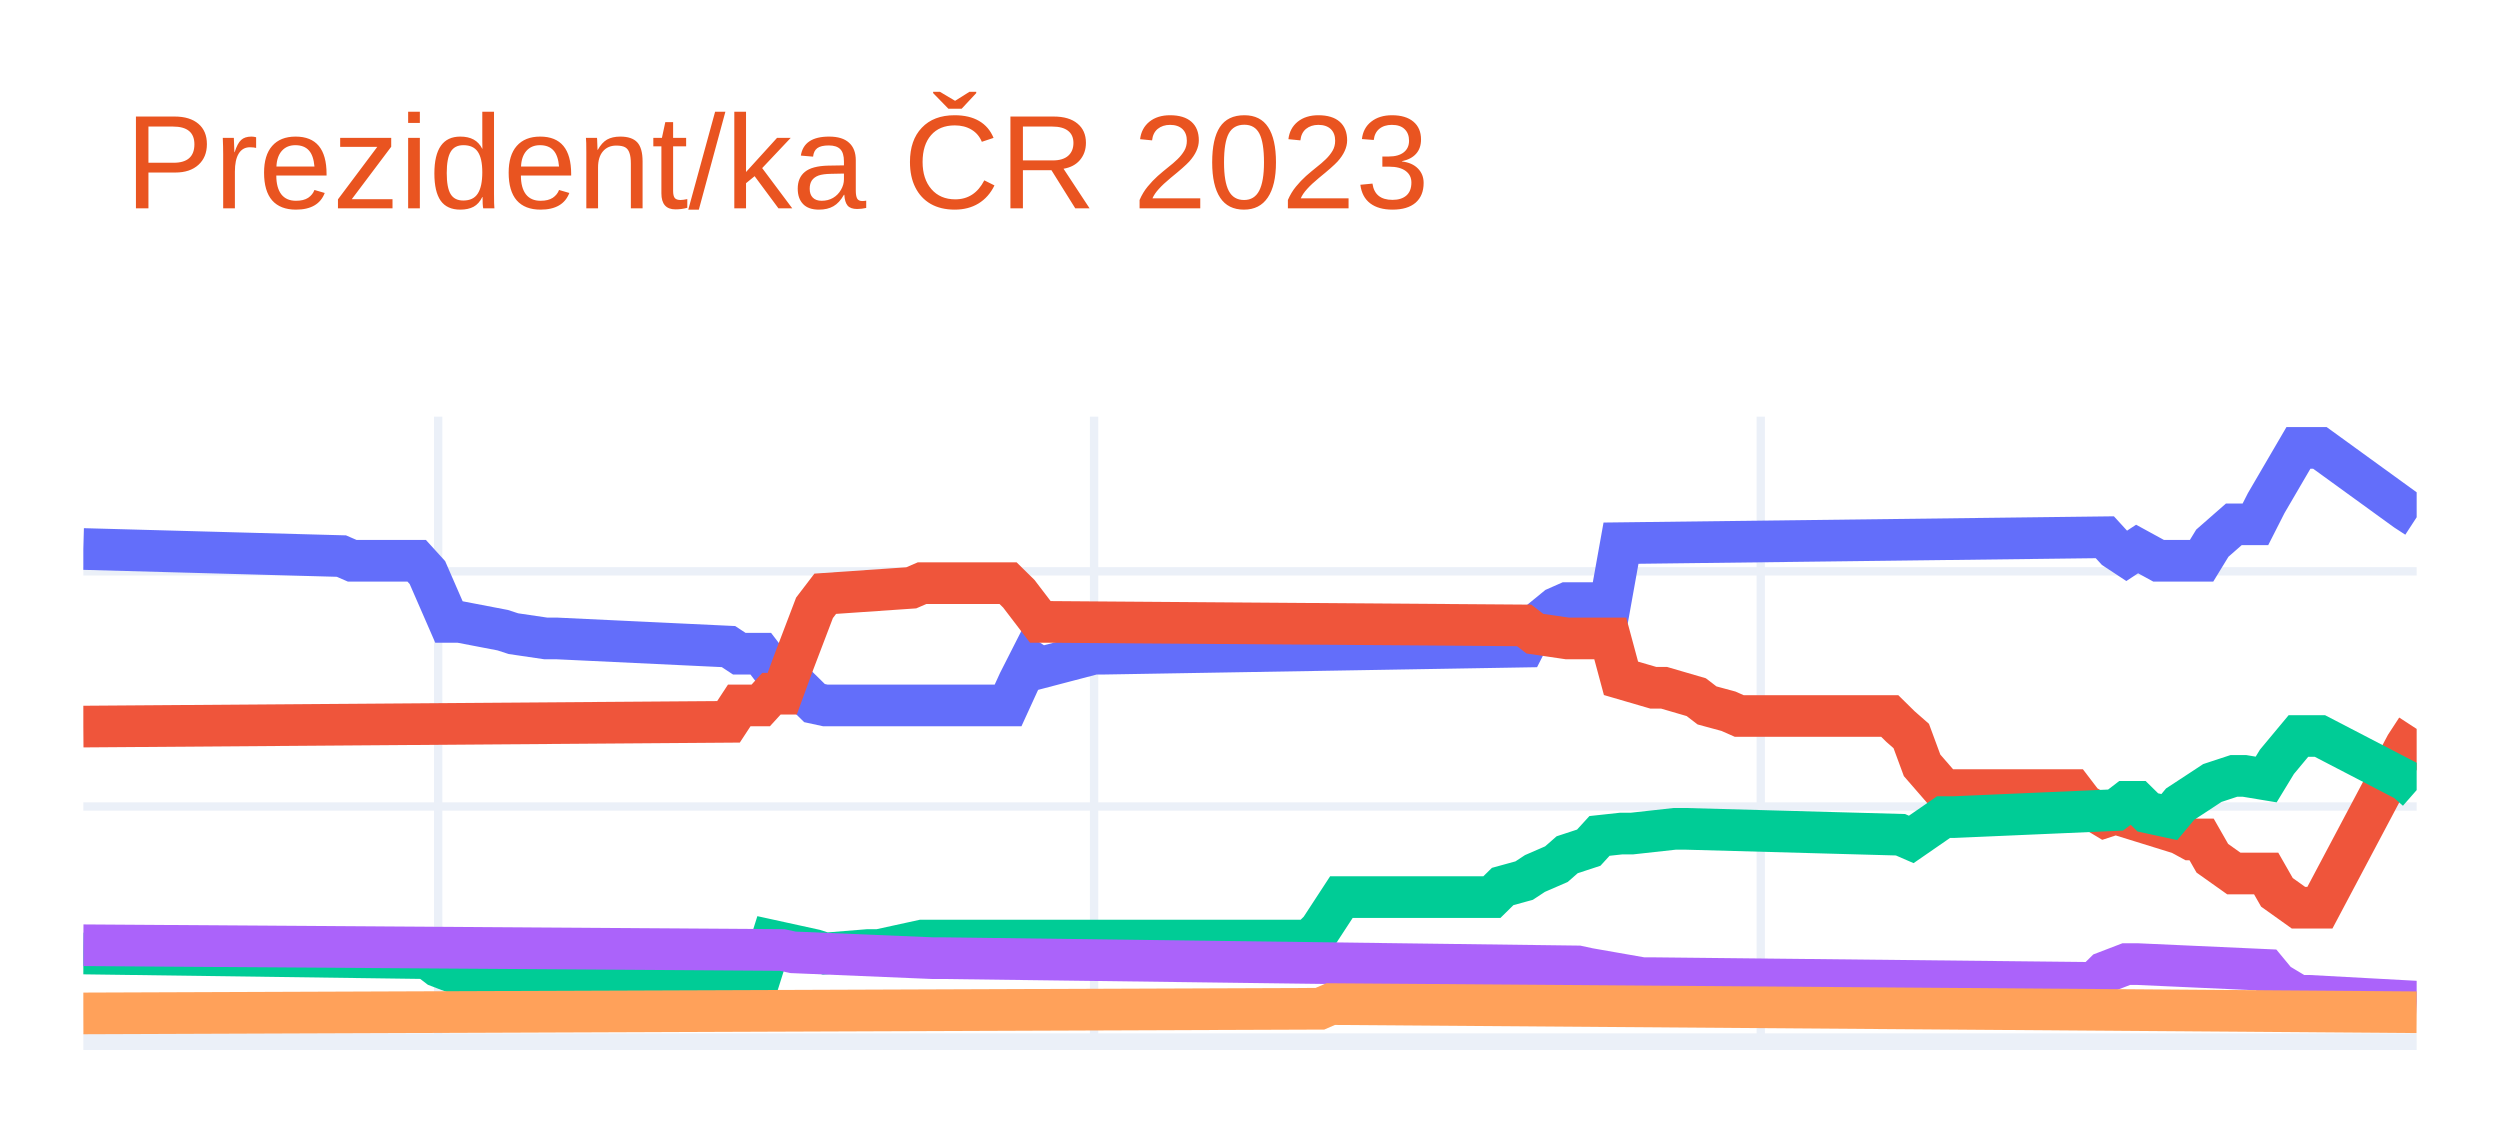
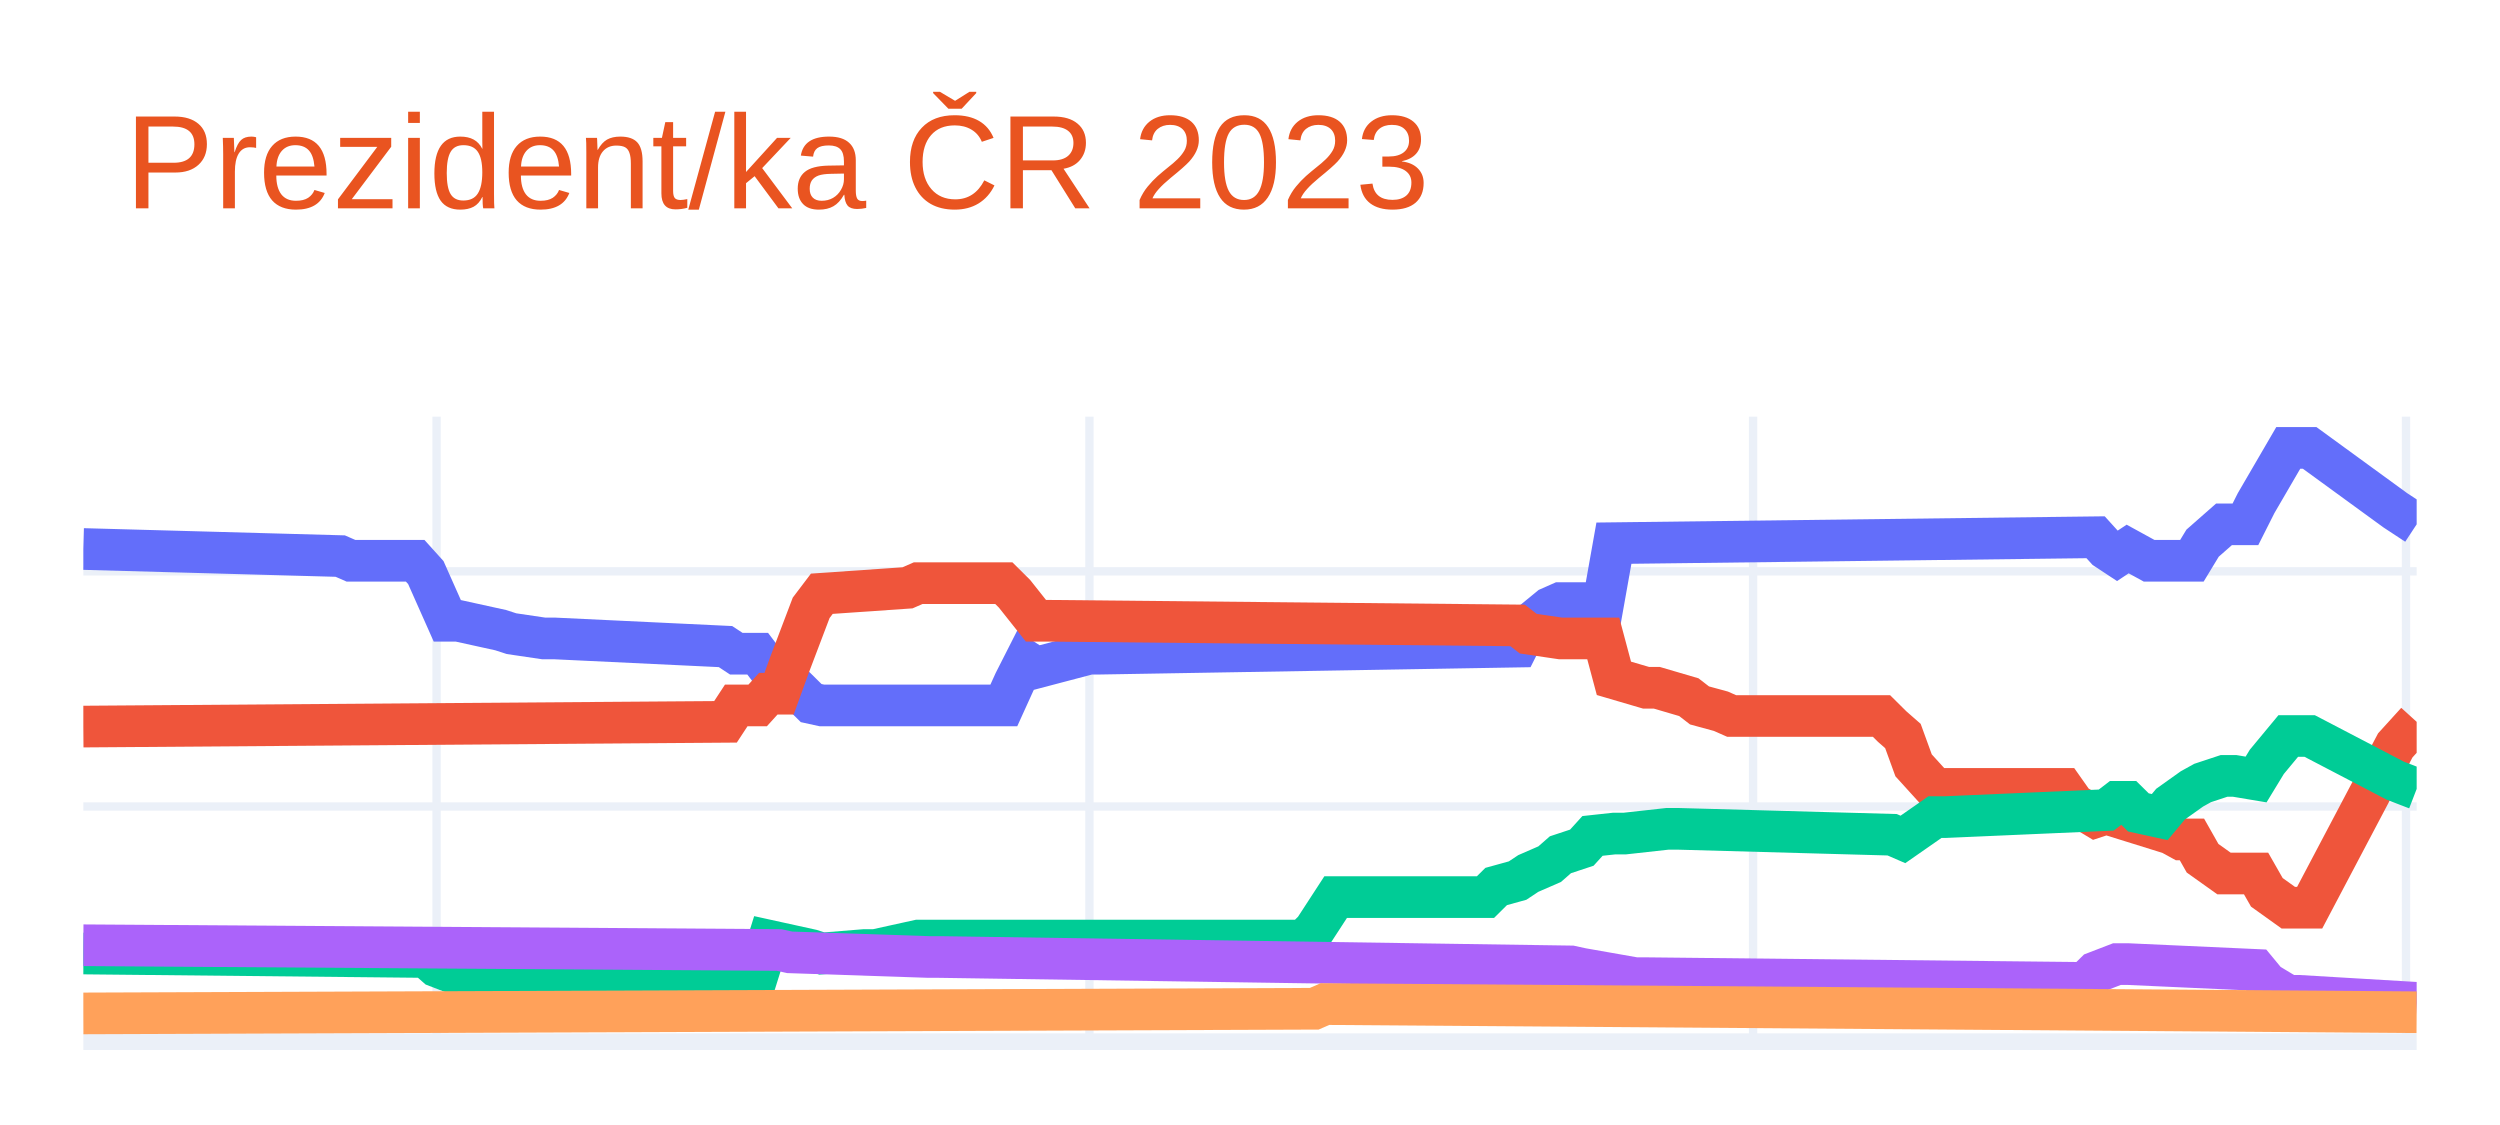
<svg xmlns="http://www.w3.org/2000/svg" class="main-svg" width="300" height="135" style="" viewBox="0 0 300 135">
  <rect x="0" y="0" width="300" height="135" style="fill: rgb(255, 255, 255); fill-opacity: 1;" />
-   <defs id="defs-31cdca">
+   <defs id="defs-6aea79">
    <g class="clips">
-       <clipPath id="clip31cdcaxyplot" class="plotclip">
+       <clipPath id="clip6aea79xyplot" class="plotclip">
        <rect width="280" height="75" />
      </clipPath>
-       <clipPath class="axesclip" id="clip31cdcax">
+       <clipPath class="axesclip" id="clip6aea79x">
        <rect x="10" y="0" width="280" height="135" />
      </clipPath>
-       <clipPath class="axesclip" id="clip31cdcay">
+       <clipPath class="axesclip" id="clip6aea79y">
        <rect x="0" y="50" width="300" height="75" />
      </clipPath>
-       <clipPath class="axesclip" id="clip31cdcaxy">
+       <clipPath class="axesclip" id="clip6aea79xy">
        <rect x="10" y="50" width="280" height="75" />
      </clipPath>
    </g>
    <g class="gradients" />
    <g class="patterns" />
  </defs>
  <g class="bglayer" />
  <g class="layer-below">
    <g class="imagelayer" />
    <g class="shapelayer" />
  </g>
  <g class="cartesianlayer">
    <g class="subplot xy">
      <g class="layer-subplot">
        <g class="shapelayer" />
        <g class="imagelayer" />
      </g>
      <g class="minor-gridlayer">
        <g class="x" />
        <g class="y" />
      </g>
      <g class="gridlayer">
        <g class="x">
-           <path class="xgrid crisp" transform="translate(52.58,0)" d="M0,50v75" style="stroke: rgb(235, 240, 248); stroke-opacity: 1; stroke-width: 1px;" />
-           <path class="xgrid crisp" transform="translate(131.29,0)" d="M0,50v75" style="stroke: rgb(235, 240, 248); stroke-opacity: 1; stroke-width: 1px;" />
-           <path class="xgrid crisp" transform="translate(211.29,0)" d="M0,50v75" style="stroke: rgb(235, 240, 248); stroke-opacity: 1; stroke-width: 1px;" />
+           <path class="xgrid crisp" transform="translate(52.39,0)" d="M0,50v75" style="stroke: rgb(235, 240, 248); stroke-opacity: 1; stroke-width: 1px;" />
+           <path class="xgrid crisp" transform="translate(130.73,0)" d="M0,50v75" style="stroke: rgb(235, 240, 248); stroke-opacity: 1; stroke-width: 1px;" />
+           <path class="xgrid crisp" transform="translate(210.37,0)" d="M0,50v75" style="stroke: rgb(235, 240, 248); stroke-opacity: 1; stroke-width: 1px;" />
+           <path class="xgrid crisp" transform="translate(288.72,0)" d="M0,50v75" style="stroke: rgb(235, 240, 248); stroke-opacity: 1; stroke-width: 1px;" />
        </g>
        <g class="y">
          <path class="ygrid crisp" transform="translate(0,96.78)" d="M10,0h280" style="stroke: rgb(235, 240, 248); stroke-opacity: 1; stroke-width: 1px;" />
          <path class="ygrid crisp" transform="translate(0,68.56)" d="M10,0h280" style="stroke: rgb(235, 240, 248); stroke-opacity: 1; stroke-width: 1px;" />
        </g>
      </g>
      <g class="zerolinelayer">
        <path class="yzl zl crisp" transform="translate(0,125)" d="M10,0h280" style="stroke: rgb(235, 240, 248); stroke-opacity: 1; stroke-width: 2px;" />
      </g>
      <path class="xlines-below" />
      <path class="ylines-below" />
      <g class="overlines-below" />
      <g class="xaxislayer-below" />
      <g class="yaxislayer-below" />
      <g class="overaxes-below" />
-       <g class="plot" transform="translate(10,50)" clip-path="url(#clip31cdcaxyplot)">
+       <g class="plot" transform="translate(10,50)" clip-path="url(#clip6aea79xyplot)">
        <g class="scatterlayer mlayer">
-           <g class="trace scatter trace67f495" style="stroke-miterlimit: 2; opacity: 1;">
+           <g class="trace scatter tracefecb55" style="stroke-miterlimit: 2; opacity: 1;">
            <g class="fills" />
            <g class="errorbars" />
            <g class="lines">
-               <path class="js-line" d="M0,15.88L30.97,16.73L32.26,17.29L40,17.29L41.29,18.71L43.87,24.63L45.16,24.63L50.32,25.62L51.61,26.04L55.48,26.61L56.77,26.61L77.42,27.59L78.71,28.44L81.29,28.44L82.58,30.13L83.87,30.13L85.16,31.83L87.74,34.37L89.03,34.65L110.97,34.65L112.26,31.83L113.55,29.29L114.84,30.13L121.29,28.44L122.58,28.44L172.9,27.59L174.19,25.05L176.77,22.94L178.06,22.37L183.23,22.37L184.52,15.18L242.58,14.47L243.87,15.88L245.16,16.73L246.45,15.88L249.03,17.29L250.32,17.29L254.19,17.29L255.48,15.18L258.06,12.92L259.35,12.92L260.65,12.92L261.94,10.38L265.81,3.75L267.1,3.75L268.39,3.75L278.71,11.23L280,12.07" style="vector-effect: non-scaling-stroke; fill: none; stroke: rgb(99, 110, 250); stroke-opacity: 1; stroke-width: 5px; opacity: 1;" />
+               <path class="js-line" d="M0,15.88L30.83,16.73L32.11,17.29L39.82,17.29L41.1,18.71L43.67,24.49L44.95,24.49L50.09,25.62L51.38,26.04L55.23,26.61L56.51,26.61L77.06,27.59L78.35,28.44L80.92,28.44L82.2,30.13L83.49,30.13L84.77,31.83L87.34,34.37L88.62,34.65L110.46,34.65L111.74,31.83L113.03,29.29L114.31,30.13L120.73,28.44L122.02,28.44L172.11,27.59L173.39,25.05L175.96,22.94L177.25,22.37L182.39,22.37L183.67,15.18L241.47,14.47L242.75,15.88L244.04,16.73L245.32,15.88L247.89,17.29L249.17,17.29L253.03,17.29L254.31,15.18L256.88,12.92L258.17,12.92L259.45,12.92L260.73,10.38L264.59,3.75L265.87,3.75L267.16,3.75L277.43,11.23L280,12.92" style="vector-effect: non-scaling-stroke; fill: none; stroke: rgb(99, 110, 250); stroke-opacity: 1; stroke-width: 5px; opacity: 1;" />
            </g>
            <g class="points" />
            <g class="text" />
          </g>
-           <g class="trace scatter trace176ca0" style="stroke-miterlimit: 2; opacity: 1;">
+           <g class="trace scatter trace27837d" style="stroke-miterlimit: 2; opacity: 1;">
            <g class="fills" />
            <g class="errorbars" />
            <g class="lines">
-               <path class="js-line" d="M0,37.19L77.42,36.62L78.71,34.65L81.29,34.65L82.58,33.24L83.87,33.24L85.16,29.71L87.74,22.94L89.03,21.25L99.35,20.54L100.65,19.98L110.97,19.98L112.26,21.25L114.84,24.63L116.13,24.63L172.9,25.05L174.19,26.04L178.06,26.61L179.35,26.61L183.23,26.61L184.52,31.4L188.39,32.53L189.68,32.53L193.55,33.66L194.84,34.65L197.42,35.35L198.71,35.92L216.77,35.92L218.06,37.19L219.35,38.32L220.65,41.84L223.23,44.81L224.52,44.81L238.71,44.81L240,46.5L242.58,48.05L243.87,47.63L251.61,50.03L252.9,50.73L254.19,50.73L255.48,52.99L258.06,54.82L259.35,54.82L261.94,54.82L263.23,57.08L265.81,58.92L267.1,58.92L268.39,58.92L278.71,39.45L280,37.47" style="vector-effect: non-scaling-stroke; fill: none; stroke: rgb(239, 85, 59); stroke-opacity: 1; stroke-width: 5px; opacity: 1;" />
+               <path class="js-line" d="M0,37.19L77.06,36.62L78.35,34.65L80.92,34.65L82.2,33.24L83.49,33.24L84.77,29.71L87.34,22.94L88.62,21.25L98.9,20.54L100.18,19.98L110.46,19.98L111.74,21.25L114.31,24.49L115.6,24.49L172.11,25.05L173.39,26.04L177.25,26.61L178.53,26.61L182.39,26.61L183.67,31.4L187.52,32.53L188.81,32.53L192.66,33.66L193.94,34.65L196.51,35.35L197.8,35.92L215.78,35.92L217.06,37.19L218.35,38.32L219.63,41.84L222.2,44.67L223.49,44.67L237.61,44.67L238.9,46.5L241.47,48.05L242.75,47.63L250.46,50.03L251.74,50.73L253.03,50.73L254.31,52.99L256.88,54.82L258.17,54.82L260.73,54.82L262.02,57.08L264.59,58.92L265.87,58.92L267.16,58.92L277.43,39.45L280,36.62" style="vector-effect: non-scaling-stroke; fill: none; stroke: rgb(239, 85, 59); stroke-opacity: 1; stroke-width: 5px; opacity: 1;" />
            </g>
            <g class="points" />
            <g class="text" />
          </g>
-           <g class="trace scatter trace839420" style="stroke-miterlimit: 2; opacity: 1;">
+           <g class="trace scatter traceb9d90c" style="stroke-miterlimit: 2; opacity: 1;">
            <g class="fills" />
            <g class="errorbars" />
            <g class="lines">
-               <path class="js-line" d="M0,64.42L41.29,64.98L42.58,65.97L45.16,66.96L46.45,66.96L81.29,66.96L82.58,62.87L87.74,64L89.03,64.42L94.19,64L95.48,64L100.65,62.87L101.94,62.87L147.1,62.87L148.39,61.6L150.97,57.65L152.26,57.65L169.03,57.65L170.32,56.38L172.9,55.67L174.19,54.82L176.77,53.7L178.06,52.57L180.65,51.72L181.94,50.31L184.52,50.03L185.81,50.03L190.97,49.46L192.26,49.46L218.06,50.17L219.35,50.73L223.23,48.05L224.52,48.05L243.87,47.21L245.16,46.22L246.45,46.22L247.74,47.49L250.32,48.05L251.61,46.5L254.19,44.81L255.48,43.96L258.06,43.11L259.35,43.11L261.94,43.54L263.23,41.42L265.81,38.32L267.1,38.32L268.39,38.32L278.71,43.68L280,44.81" style="vector-effect: non-scaling-stroke; fill: none; stroke: rgb(0, 204, 150); stroke-opacity: 1; stroke-width: 5px; opacity: 1;" />
+               <path class="js-line" d="M0,64.42L41.1,64.84L42.39,65.97L44.95,66.96L46.24,66.96L80.92,66.96L82.2,62.87L87.34,64L88.62,64.42L93.76,64L95.05,64L100.18,62.87L101.47,62.87L146.42,62.87L147.71,61.6L150.28,57.65L151.56,57.65L168.26,57.65L169.54,56.38L172.11,55.67L173.39,54.82L175.96,53.7L177.25,52.57L179.82,51.72L181.1,50.31L183.67,50.03L184.95,50.03L190.09,49.46L191.38,49.46L217.06,50.17L218.35,50.73L222.2,48.05L223.49,48.05L242.75,47.21L244.04,46.22L245.32,46.22L246.61,47.49L249.17,48.05L250.46,46.5L253.03,44.67L254.31,43.96L256.88,43.11L258.17,43.11L260.73,43.54L262.02,41.42L264.59,38.32L265.87,38.32L267.16,38.32L277.43,43.68L280,44.67" style="vector-effect: non-scaling-stroke; fill: none; stroke: rgb(0, 204, 150); stroke-opacity: 1; stroke-width: 5px; opacity: 1;" />
            </g>
            <g class="points" />
            <g class="text" />
          </g>
-           <g class="trace scatter trace9ae22f" style="stroke-miterlimit: 2; opacity: 1;">
+           <g class="trace scatter trace6f3949" style="stroke-miterlimit: 2; opacity: 1;">
            <g class="fills" />
            <g class="errorbars" />
            <g class="lines">
-               <path class="js-line" d="M0,63.43L83.87,64L85.16,64.28L101.94,64.98L103.23,64.98L179.35,65.97L180.65,66.25L187.1,67.38L188.39,67.38L241.29,67.95L242.58,66.68L245.16,65.69L246.45,65.69L261.94,66.39L263.23,67.95L265.81,69.5L267.1,69.5L280,70.2" style="vector-effect: non-scaling-stroke; fill: none; stroke: rgb(171, 99, 250); stroke-opacity: 1; stroke-width: 5px; opacity: 1;" />
+               <path class="js-line" d="M0,63.43L83.49,64L84.77,64.28L101.47,64.84L102.75,64.84L178.53,65.97L179.82,66.25L186.24,67.38L187.52,67.38L240.18,67.95L241.47,66.68L244.04,65.69L245.32,65.69L260.73,66.39L262.02,67.95L264.59,69.5L265.87,69.5L280,70.34" style="vector-effect: non-scaling-stroke; fill: none; stroke: rgb(171, 99, 250); stroke-opacity: 1; stroke-width: 5px; opacity: 1;" />
            </g>
            <g class="points" />
            <g class="text" />
          </g>
-           <g class="trace scatter tracee246e3" style="stroke-miterlimit: 2; opacity: 1;">
+           <g class="trace scatter tracec22964" style="stroke-miterlimit: 2; opacity: 1;">
            <g class="fills" />
            <g class="errorbars" />
            <g class="lines">
-               <path class="js-line" d="M0,71.61L148.39,71.05L149.68,70.49L280,71.47" style="vector-effect: non-scaling-stroke; fill: none; stroke: rgb(255, 161, 90); stroke-opacity: 1; stroke-width: 5px; opacity: 1;" />
+               <path class="js-line" d="M0,71.61L147.71,71.05L148.99,70.49L280,71.47" style="vector-effect: non-scaling-stroke; fill: none; stroke: rgb(255, 161, 90); stroke-opacity: 1; stroke-width: 5px; opacity: 1;" />
            </g>
            <g class="points" />
            <g class="text" />
          </g>
        </g>
      </g>
      <g class="overplot" />
      <path class="xlines-above crisp" d="M0,0" style="fill: none;" />
      <path class="ylines-above crisp" d="M0,0" style="fill: none;" />
      <g class="overlines-above" />
      <g class="xaxislayer-above" />
      <g class="yaxislayer-above" />
      <g class="overaxes-above" />
    </g>
  </g>
  <g class="polarlayer" />
  <g class="smithlayer" />
  <g class="ternarylayer" />
  <g class="geolayer" />
  <g class="funnelarealayer" />
  <g class="pielayer" />
  <g class="iciclelayer" />
  <g class="treemaplayer" />
  <g class="sunburstlayer" />
  <g class="glimages" />
-   <defs id="topdefs-31cdca">
+   <defs id="topdefs-6aea79">
    <g class="clips" />
  </defs>
  <g class="layer-above">
    <g class="imagelayer" />
    <g class="shapelayer" />
  </g>
  <g class="infolayer">
    <g class="g-gtitle">
      <text class="gtitle" x="15" y="25" text-anchor="start" dy="0em" style="font-family: Ubuntu, verdana, arial, sans-serif; font-size: 16px; fill: rgb(233, 84, 32); opacity: 1; font-weight: normal; white-space: pre;">Prezident/ka ČR 2023</text>
    </g>
    <g class="g-xtitle" />
    <g class="g-ytitle" />
  </g>
</svg>
